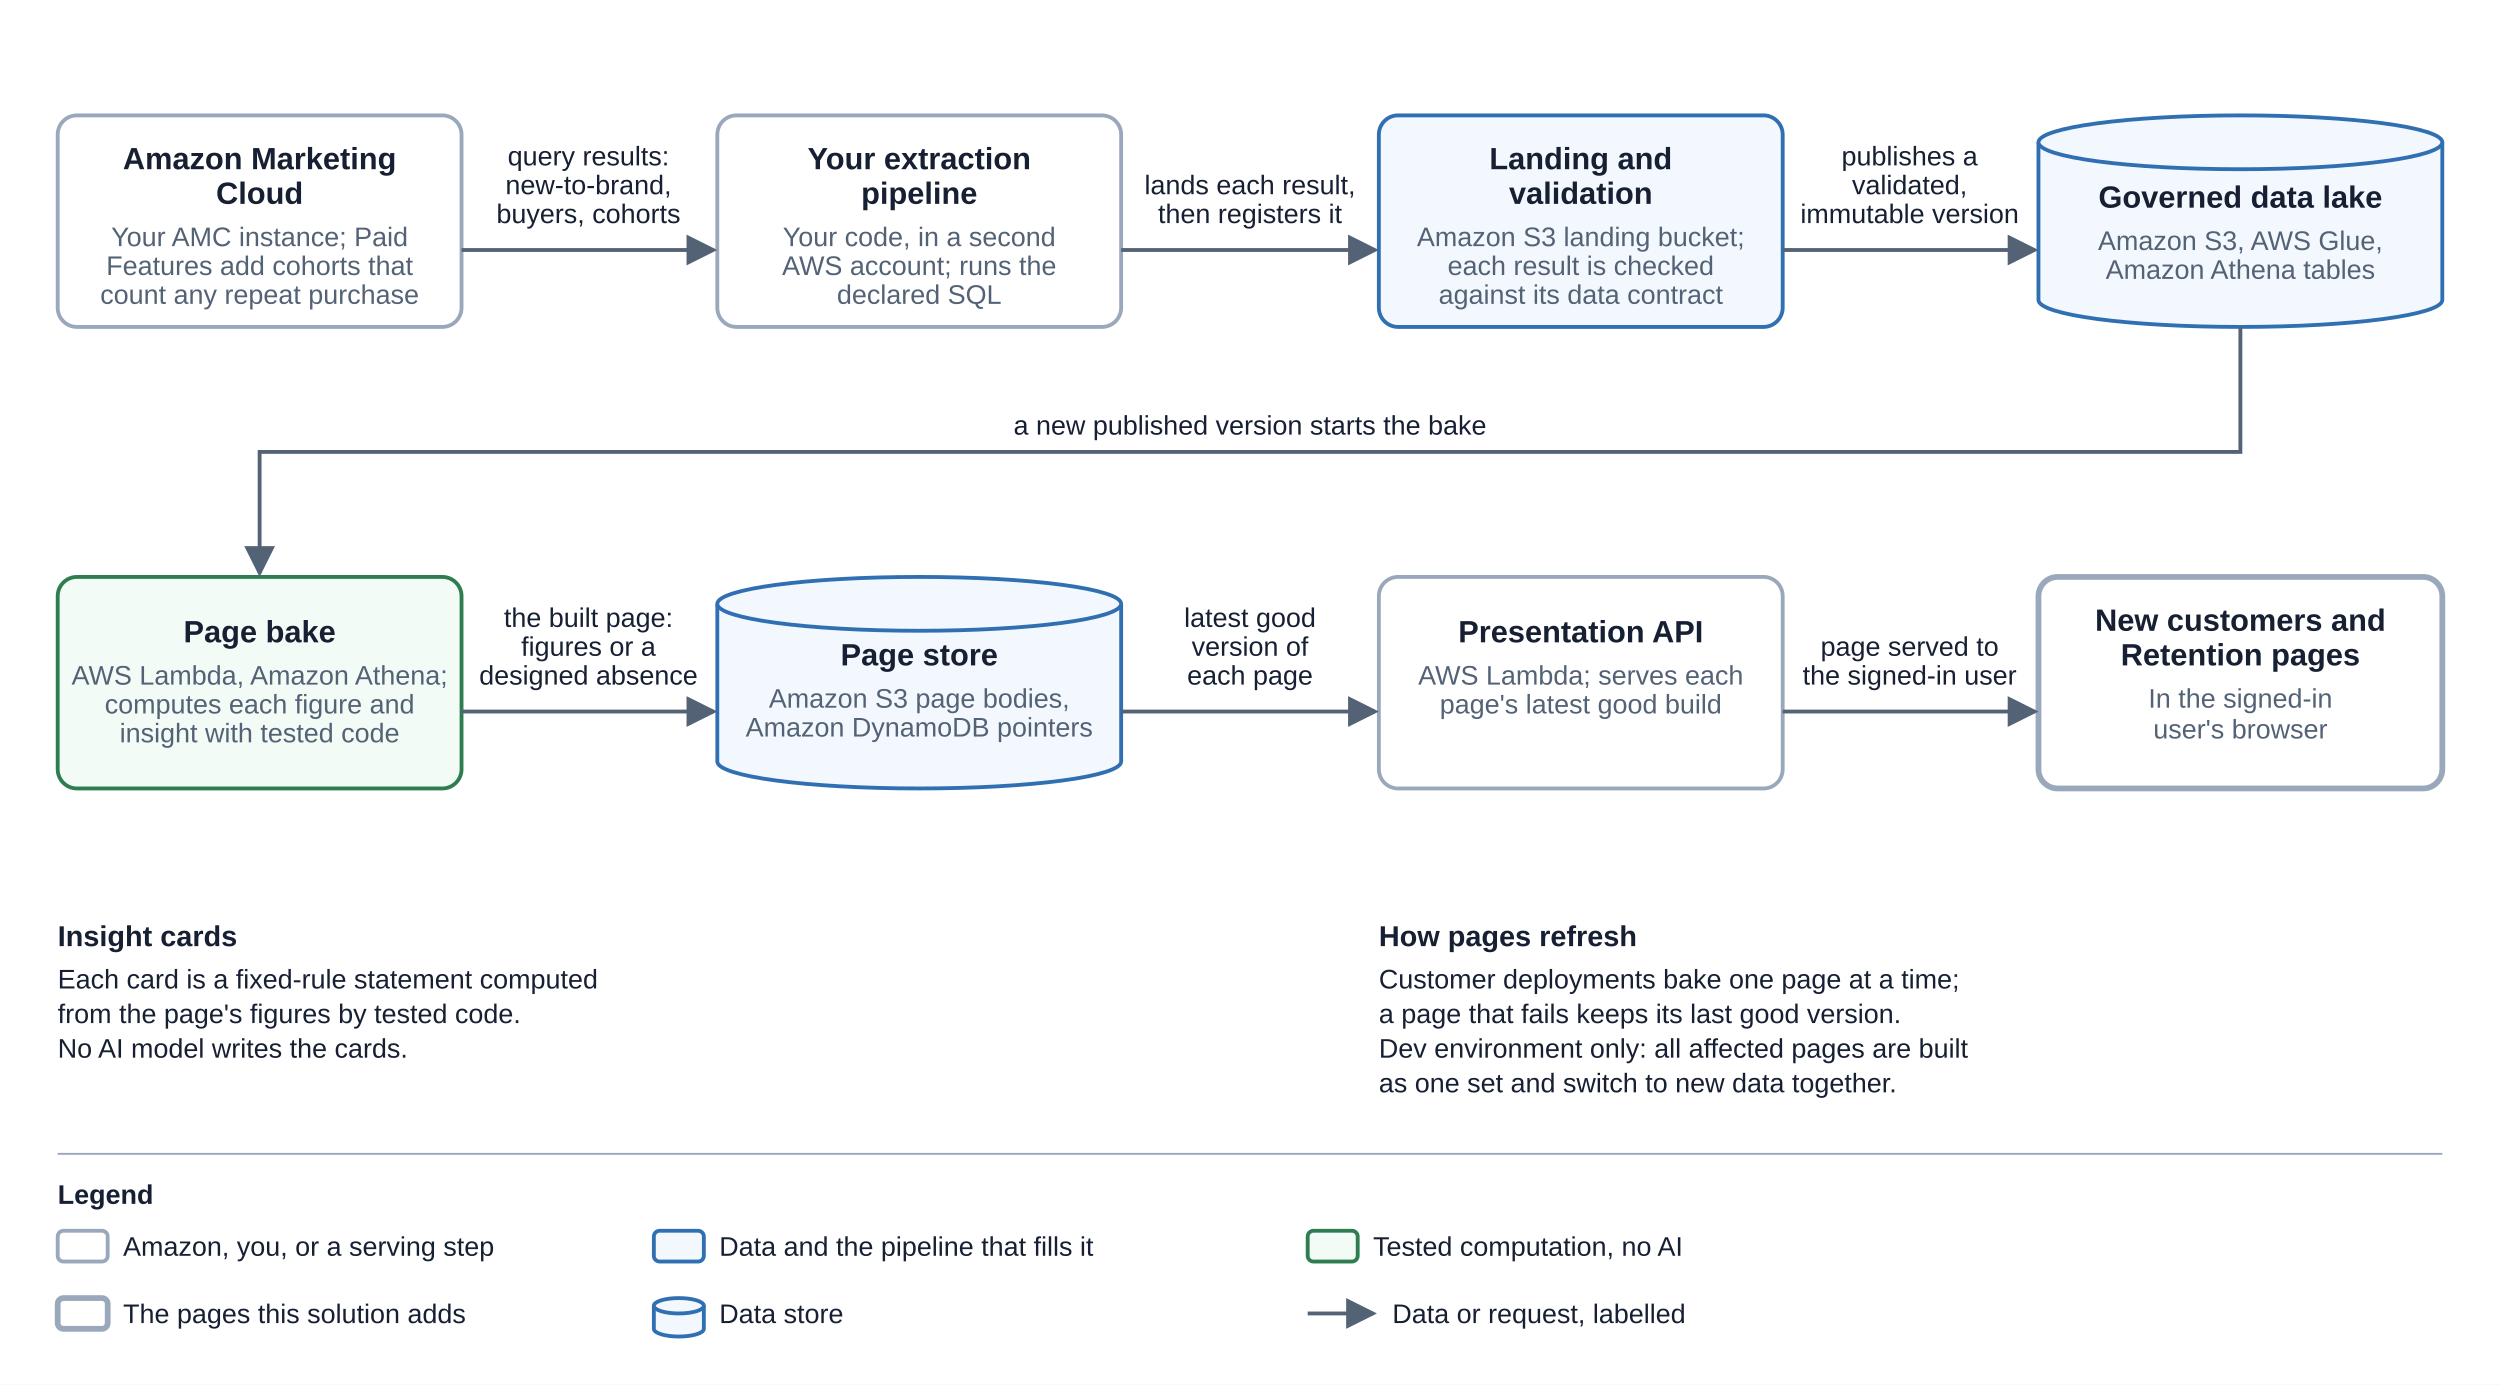
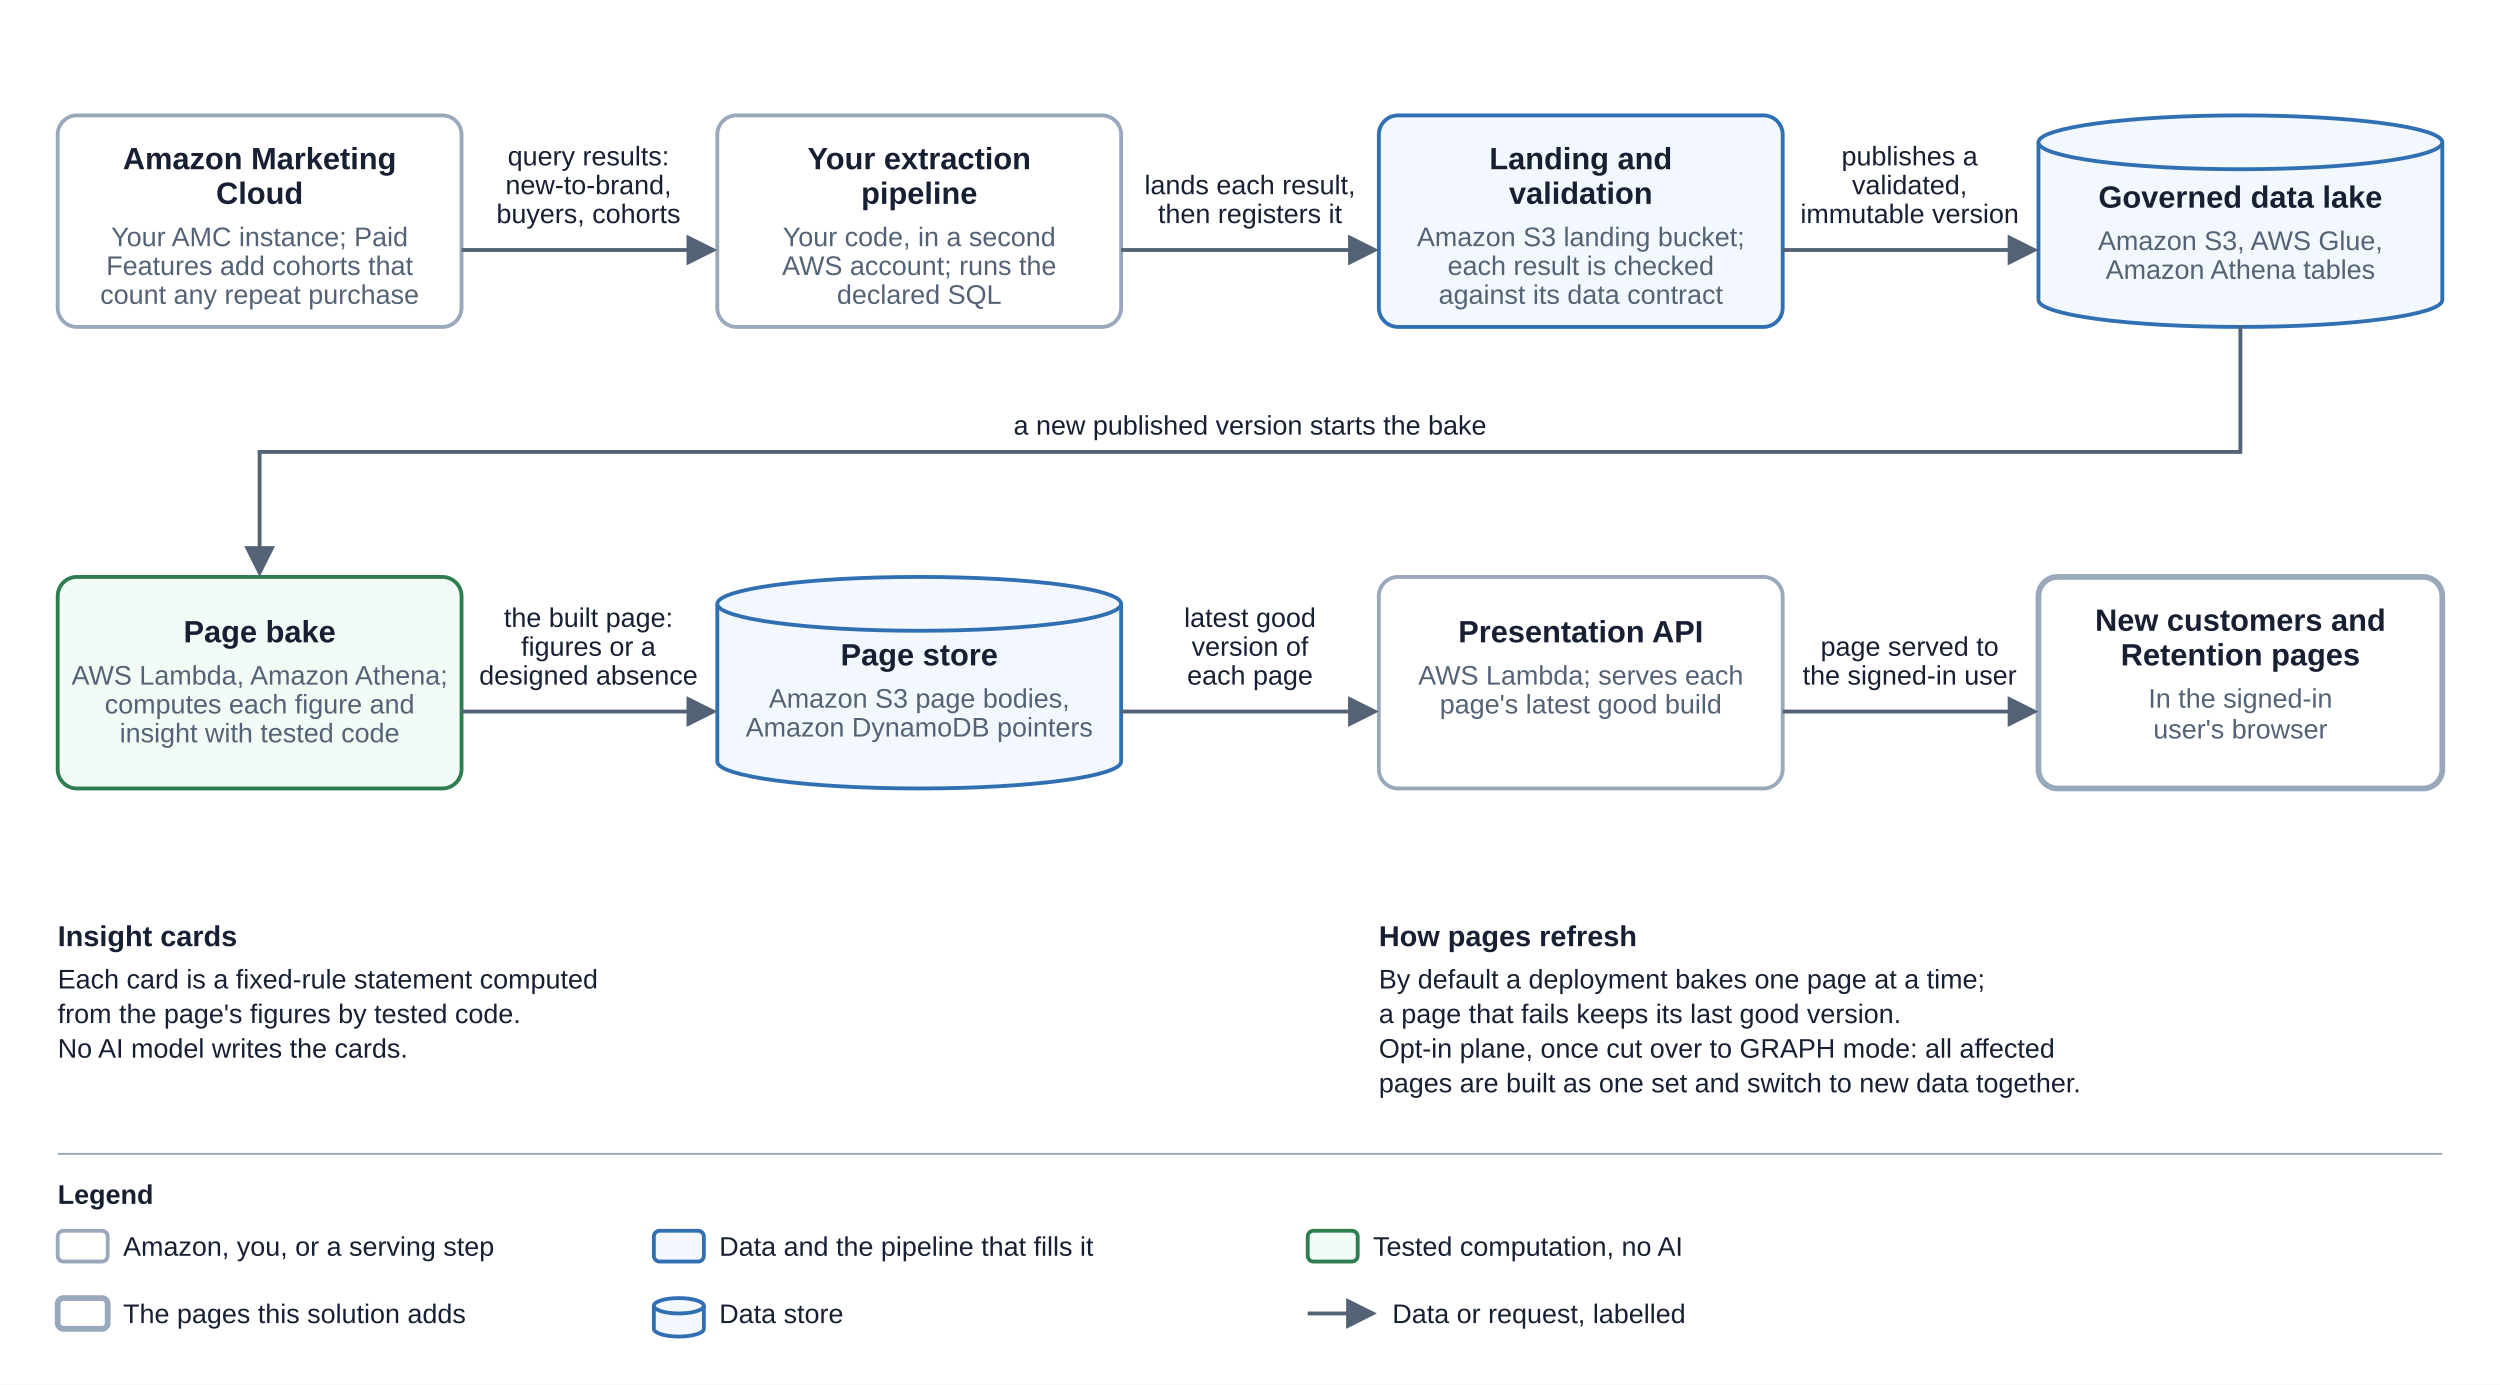
<svg xmlns="http://www.w3.org/2000/svg" viewBox="0 0 1300 720" role="img" focusable="false" aria-labelledby="ncr-title ncr-desc">
  <defs>
    <marker id="ncr-arrow" markerWidth="8" markerHeight="8" refX="7" refY="4" orient="auto">
      <path d="M0 0 L8 4 L0 8 Z" fill="#536275" />
    </marker>
  </defs>
  <rect x="0" y="0" width="1300" height="720" fill="#ffffff" />
  <g stroke-width="2">
    <rect x="30" y="60" width="210" height="110" rx="10" fill="#ffffff" stroke="#9aa8bb" />
    <rect x="373" y="60" width="210" height="110" rx="10" fill="#ffffff" stroke="#9aa8bb" />
    <rect x="717" y="60" width="210" height="110" rx="10" fill="#f2f8fe" stroke="#2f6fb2" />
    <path d="M1060 74 V156 A105 14 0 0 0 1270 156 V74" fill="#f2f8fe" stroke="#2f6fb2" />
    <ellipse cx="1165" cy="74" rx="105" ry="14" fill="#f2f8fe" stroke="#2f6fb2" />
    <rect x="30" y="300" width="210" height="110" rx="10" fill="#f3fbf6" stroke="#2e7d4f" />
    <path d="M373 314 V396 A105 14 0 0 0 583 396 V314" fill="#f2f8fe" stroke="#2f6fb2" />
    <ellipse cx="478" cy="314" rx="105" ry="14" fill="#f2f8fe" stroke="#2f6fb2" />
    <rect x="717" y="300" width="210" height="110" rx="10" fill="#ffffff" stroke="#9aa8bb" />
    <rect x="1060" y="300" width="210" height="110" rx="10" fill="#ffffff" stroke="#9aa8bb" stroke-width="3" />
  </g>
  <g fill="none" stroke="#536275" stroke-width="2" marker-end="url(#ncr-arrow)">
    <line x1="240" y1="130" x2="371" y2="130" />
    <line x1="583" y1="130" x2="715" y2="130" />
    <line x1="927" y1="130" x2="1058" y2="130" />
    <path d="M1165 170 V235 H135 V298" />
    <line x1="240" y1="370" x2="371" y2="370" />
    <line x1="583" y1="370" x2="715" y2="370" />
    <line x1="927" y1="370" x2="1058" y2="370" />
  </g>
  <g font-family="Arial, sans-serif" fill="#172033" text-anchor="middle">
    <g font-size="16" font-weight="bold">
      <text x="135" y="88">Amazon Marketing</text>
      <text x="135" y="106">Cloud</text>
      <text x="478" y="88">Your extraction</text>
      <text x="478" y="106">pipeline</text>
      <text x="822" y="88">Landing and</text>
      <text x="822" y="106">validation</text>
      <text x="1165" y="108">Governed data lake</text>
      <text x="135" y="334">Page bake</text>
      <text x="478" y="346">Page store</text>
      <text x="822" y="334">Presentation API</text>
      <text x="1165" y="328">New customers and</text>
      <text x="1165" y="346">Retention pages</text>
    </g>
    <g font-size="14" fill="#536275">
      <text x="135" y="128">Your AMC instance; Paid</text>
      <text x="135" y="143">Features add cohorts that</text>
      <text x="135" y="158">count any repeat purchase</text>
      <text x="478" y="128">Your code, in a second</text>
      <text x="478" y="143">AWS account; runs the</text>
      <text x="478" y="158">declared SQL</text>
      <text x="822" y="128">Amazon S3 landing bucket;</text>
      <text x="822" y="143">each result is checked</text>
      <text x="822" y="158">against its data contract</text>
      <text x="1165" y="130">Amazon S3, AWS Glue,</text>
      <text x="1165" y="145">Amazon Athena tables</text>
      <text x="135" y="356">AWS Lambda, Amazon Athena;</text>
      <text x="135" y="371">computes each figure and</text>
      <text x="135" y="386">insight with tested code</text>
      <text x="478" y="368">Amazon S3 page bodies,</text>
      <text x="478" y="383">Amazon DynamoDB pointers</text>
      <text x="822" y="356">AWS Lambda; serves each</text>
      <text x="822" y="371">page's latest good build</text>
      <text x="1165" y="368">In the signed-in</text>
      <text x="1165" y="384">user's browser</text>
    </g>
    <g font-size="14">
      <text x="306" y="86">query results:</text>
      <text x="306" y="101">new-to-brand,</text>
      <text x="306" y="116">buyers, cohorts</text>
      <text x="650" y="101">lands each result,</text>
      <text x="650" y="116">then registers it</text>
      <text x="993" y="86">publishes a</text>
      <text x="993" y="101">validated,</text>
      <text x="993" y="116">immutable version</text>
      <text x="650" y="226">a new published version starts the bake</text>
      <text x="306" y="326">the built page:</text>
      <text x="306" y="341">figures or a</text>
      <text x="306" y="356">designed absence</text>
      <text x="650" y="326">latest good</text>
      <text x="650" y="341">version of</text>
      <text x="650" y="356">each page</text>
      <text x="993" y="341">page served to</text>
      <text x="993" y="356">the signed-in user</text>
    </g>
    <g font-size="14" text-anchor="start">
      <text x="30" y="492" font-size="15" font-weight="bold">Insight cards</text>
      <text x="30" y="514">Each card is a fixed-rule statement computed</text>
      <text x="30" y="532">from the page's figures by tested code.</text>
      <text x="30" y="550">No AI model writes the cards.</text>
      <text x="717" y="492" font-size="15" font-weight="bold">How pages refresh</text>
-       <text x="717" y="514">Customer deployments bake one page at a time;</text>
+       <text x="717" y="514">By default a deployment bakes one page at a time;</text>
      <text x="717" y="532">a page that fails keeps its last good version.</text>
-       <text x="717" y="550">Dev environment only: all affected pages are built</text>
-       <text x="717" y="568">as one set and switch to new data together.</text>
+       <text x="717" y="550">Opt-in plane, once cut over to GRAPH mode: all affected</text>
+       <text x="717" y="568">pages are built as one set and switch to new data together.</text>
    </g>
  </g>
  <g font-family="Arial, sans-serif" font-size="14" fill="#172033">
    <line x1="30" y1="600" x2="1270" y2="600" stroke="#9aa8bb" stroke-width="1" />
    <text x="30" y="626" font-size="14" font-weight="bold">Legend</text>
    <rect x="30" y="640" width="26" height="16" rx="3" fill="#ffffff" stroke="#9aa8bb" stroke-width="2" />
    <text x="64" y="653">Amazon, you, or a serving step</text>
    <rect x="340" y="640" width="26" height="16" rx="3" fill="#f2f8fe" stroke="#2f6fb2" stroke-width="2" />
    <text x="374" y="653">Data and the pipeline that fills it</text>
    <rect x="680" y="640" width="26" height="16" rx="3" fill="#f3fbf6" stroke="#2e7d4f" stroke-width="2" />
    <text x="714" y="653">Tested computation, no AI</text>
    <rect x="30" y="675" width="26" height="16" rx="3" fill="#ffffff" stroke="#9aa8bb" stroke-width="3" />
    <text x="64" y="688">The pages this solution adds</text>
    <path d="M340 679 V691 A13 4 0 0 0 366 691 V679" fill="#f2f8fe" stroke="#2f6fb2" stroke-width="2" />
    <ellipse cx="353" cy="679" rx="13" ry="4" fill="#f2f8fe" stroke="#2f6fb2" stroke-width="2" />
    <text x="374" y="688">Data store</text>
    <line x1="680" y1="683" x2="714" y2="683" stroke="#536275" stroke-width="2" marker-end="url(#ncr-arrow)" />
    <text x="724" y="688">Data or request, labelled</text>
  </g>
</svg>
